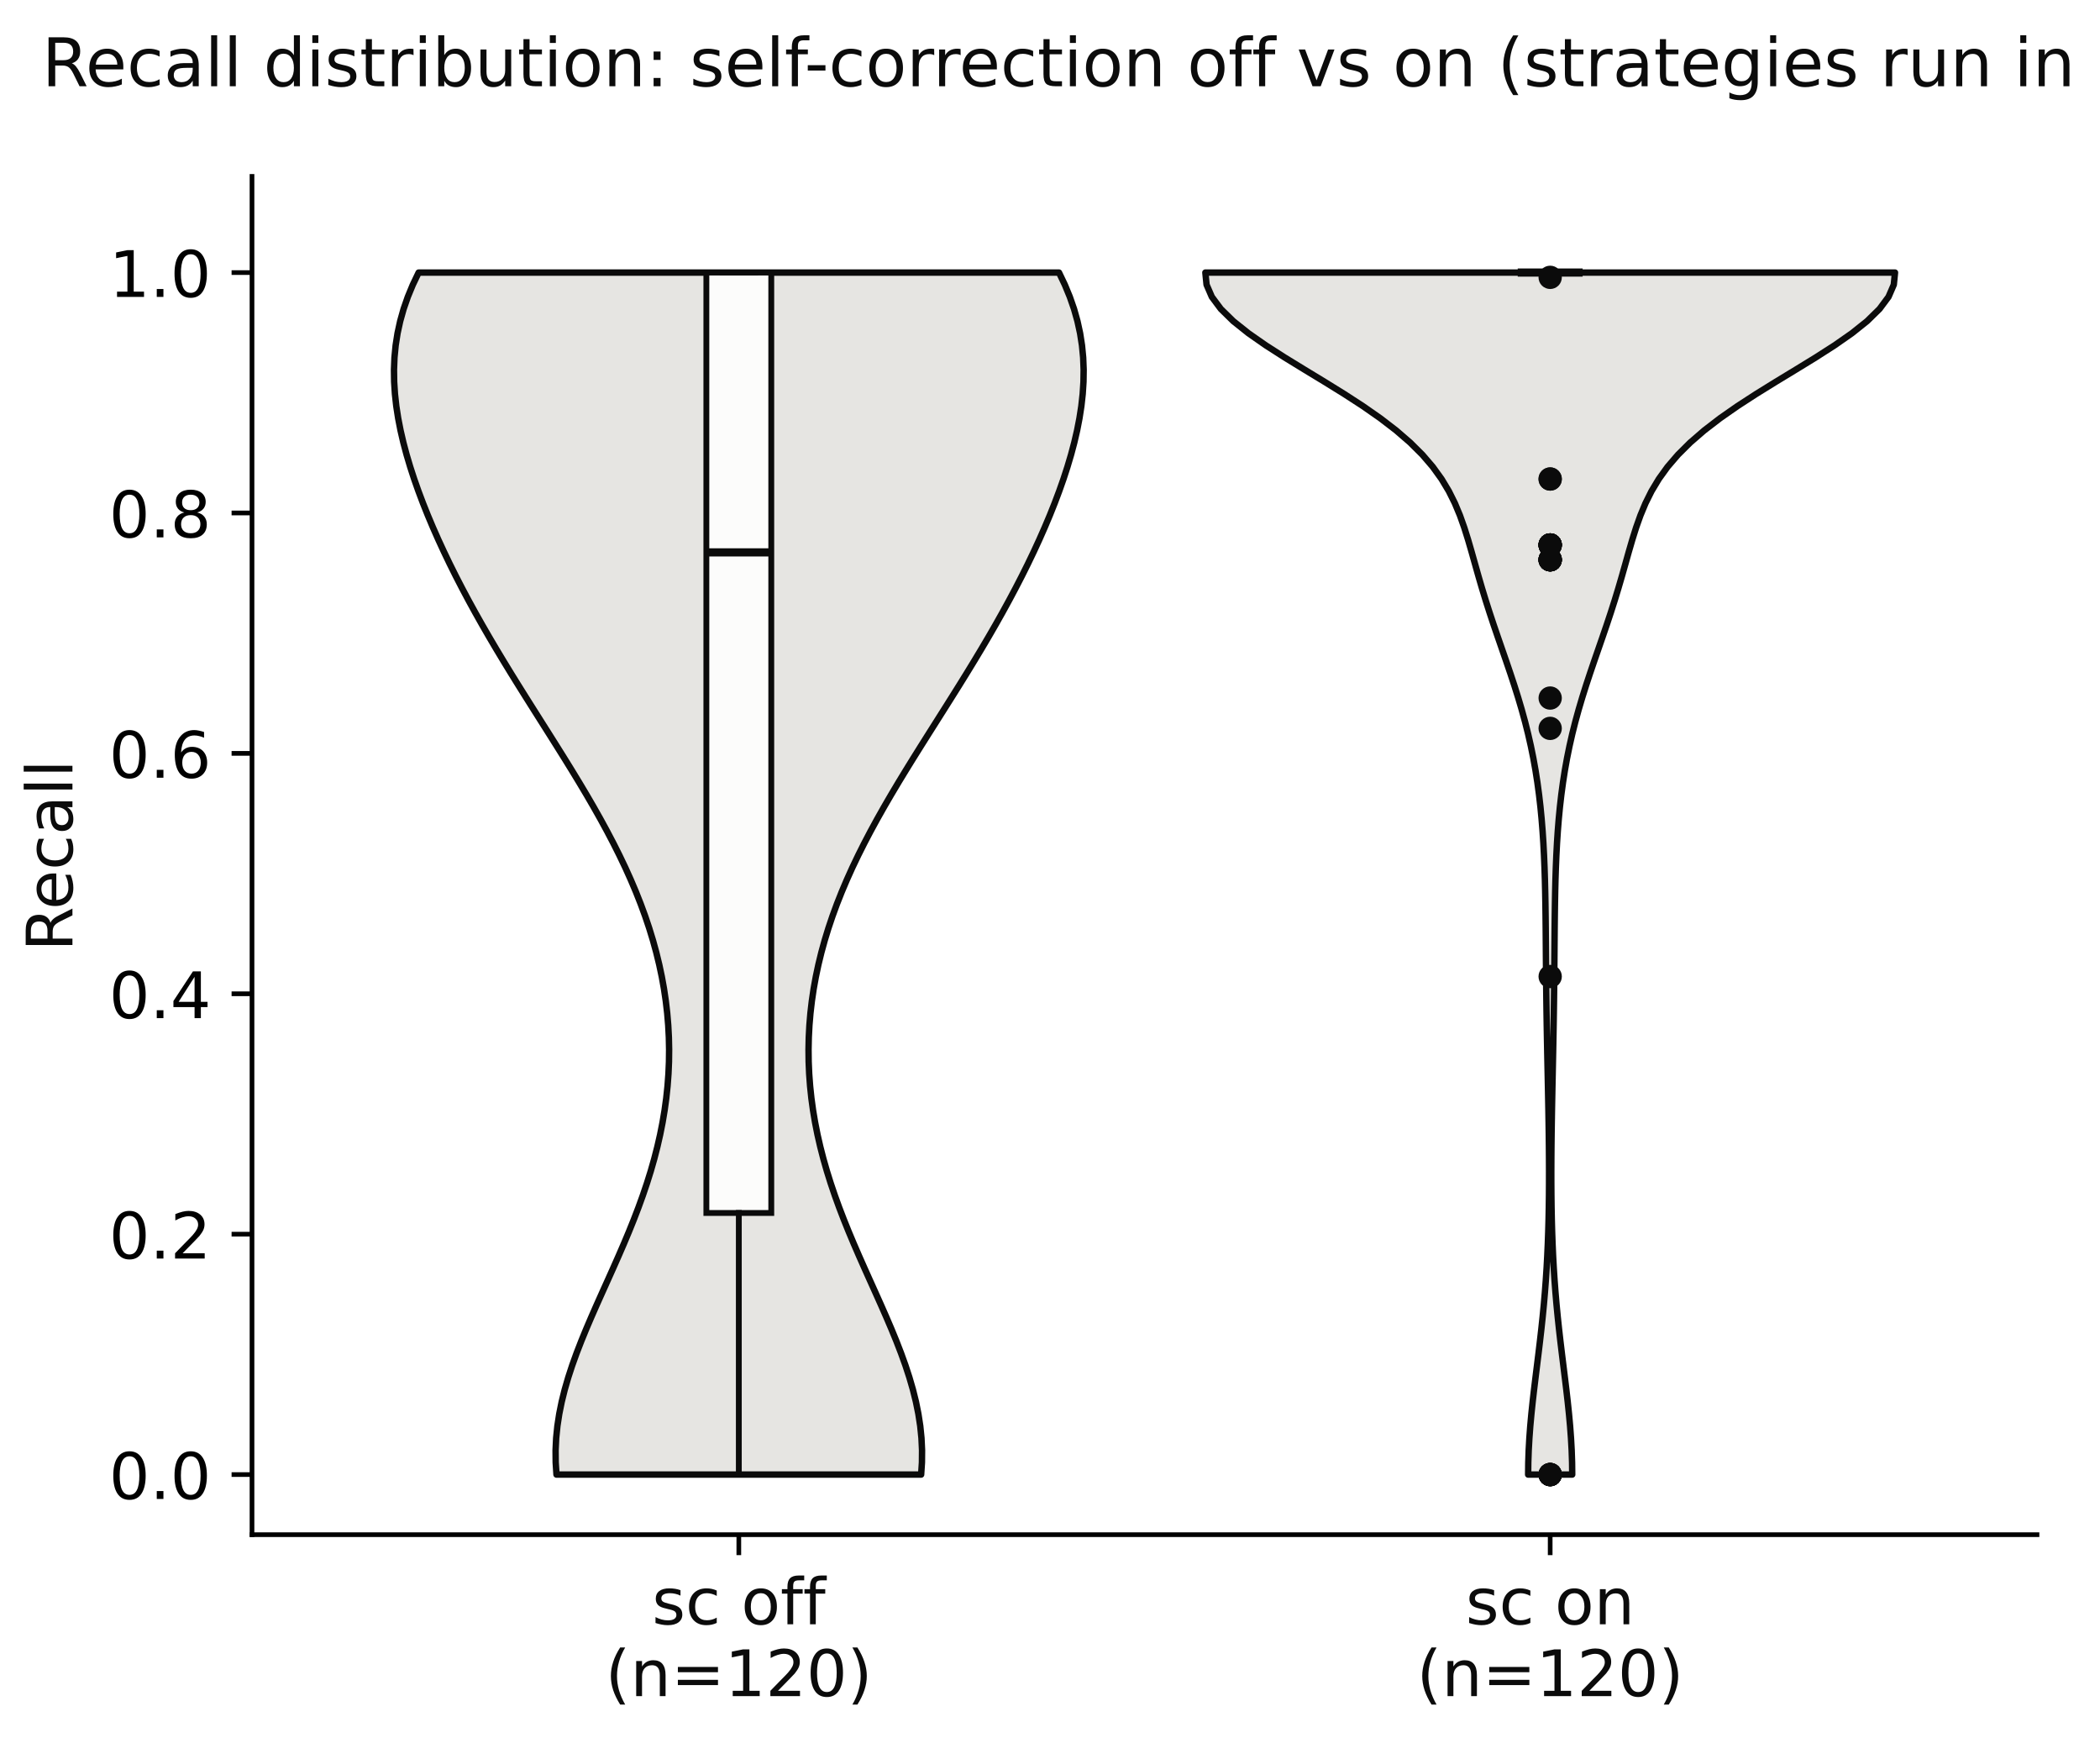
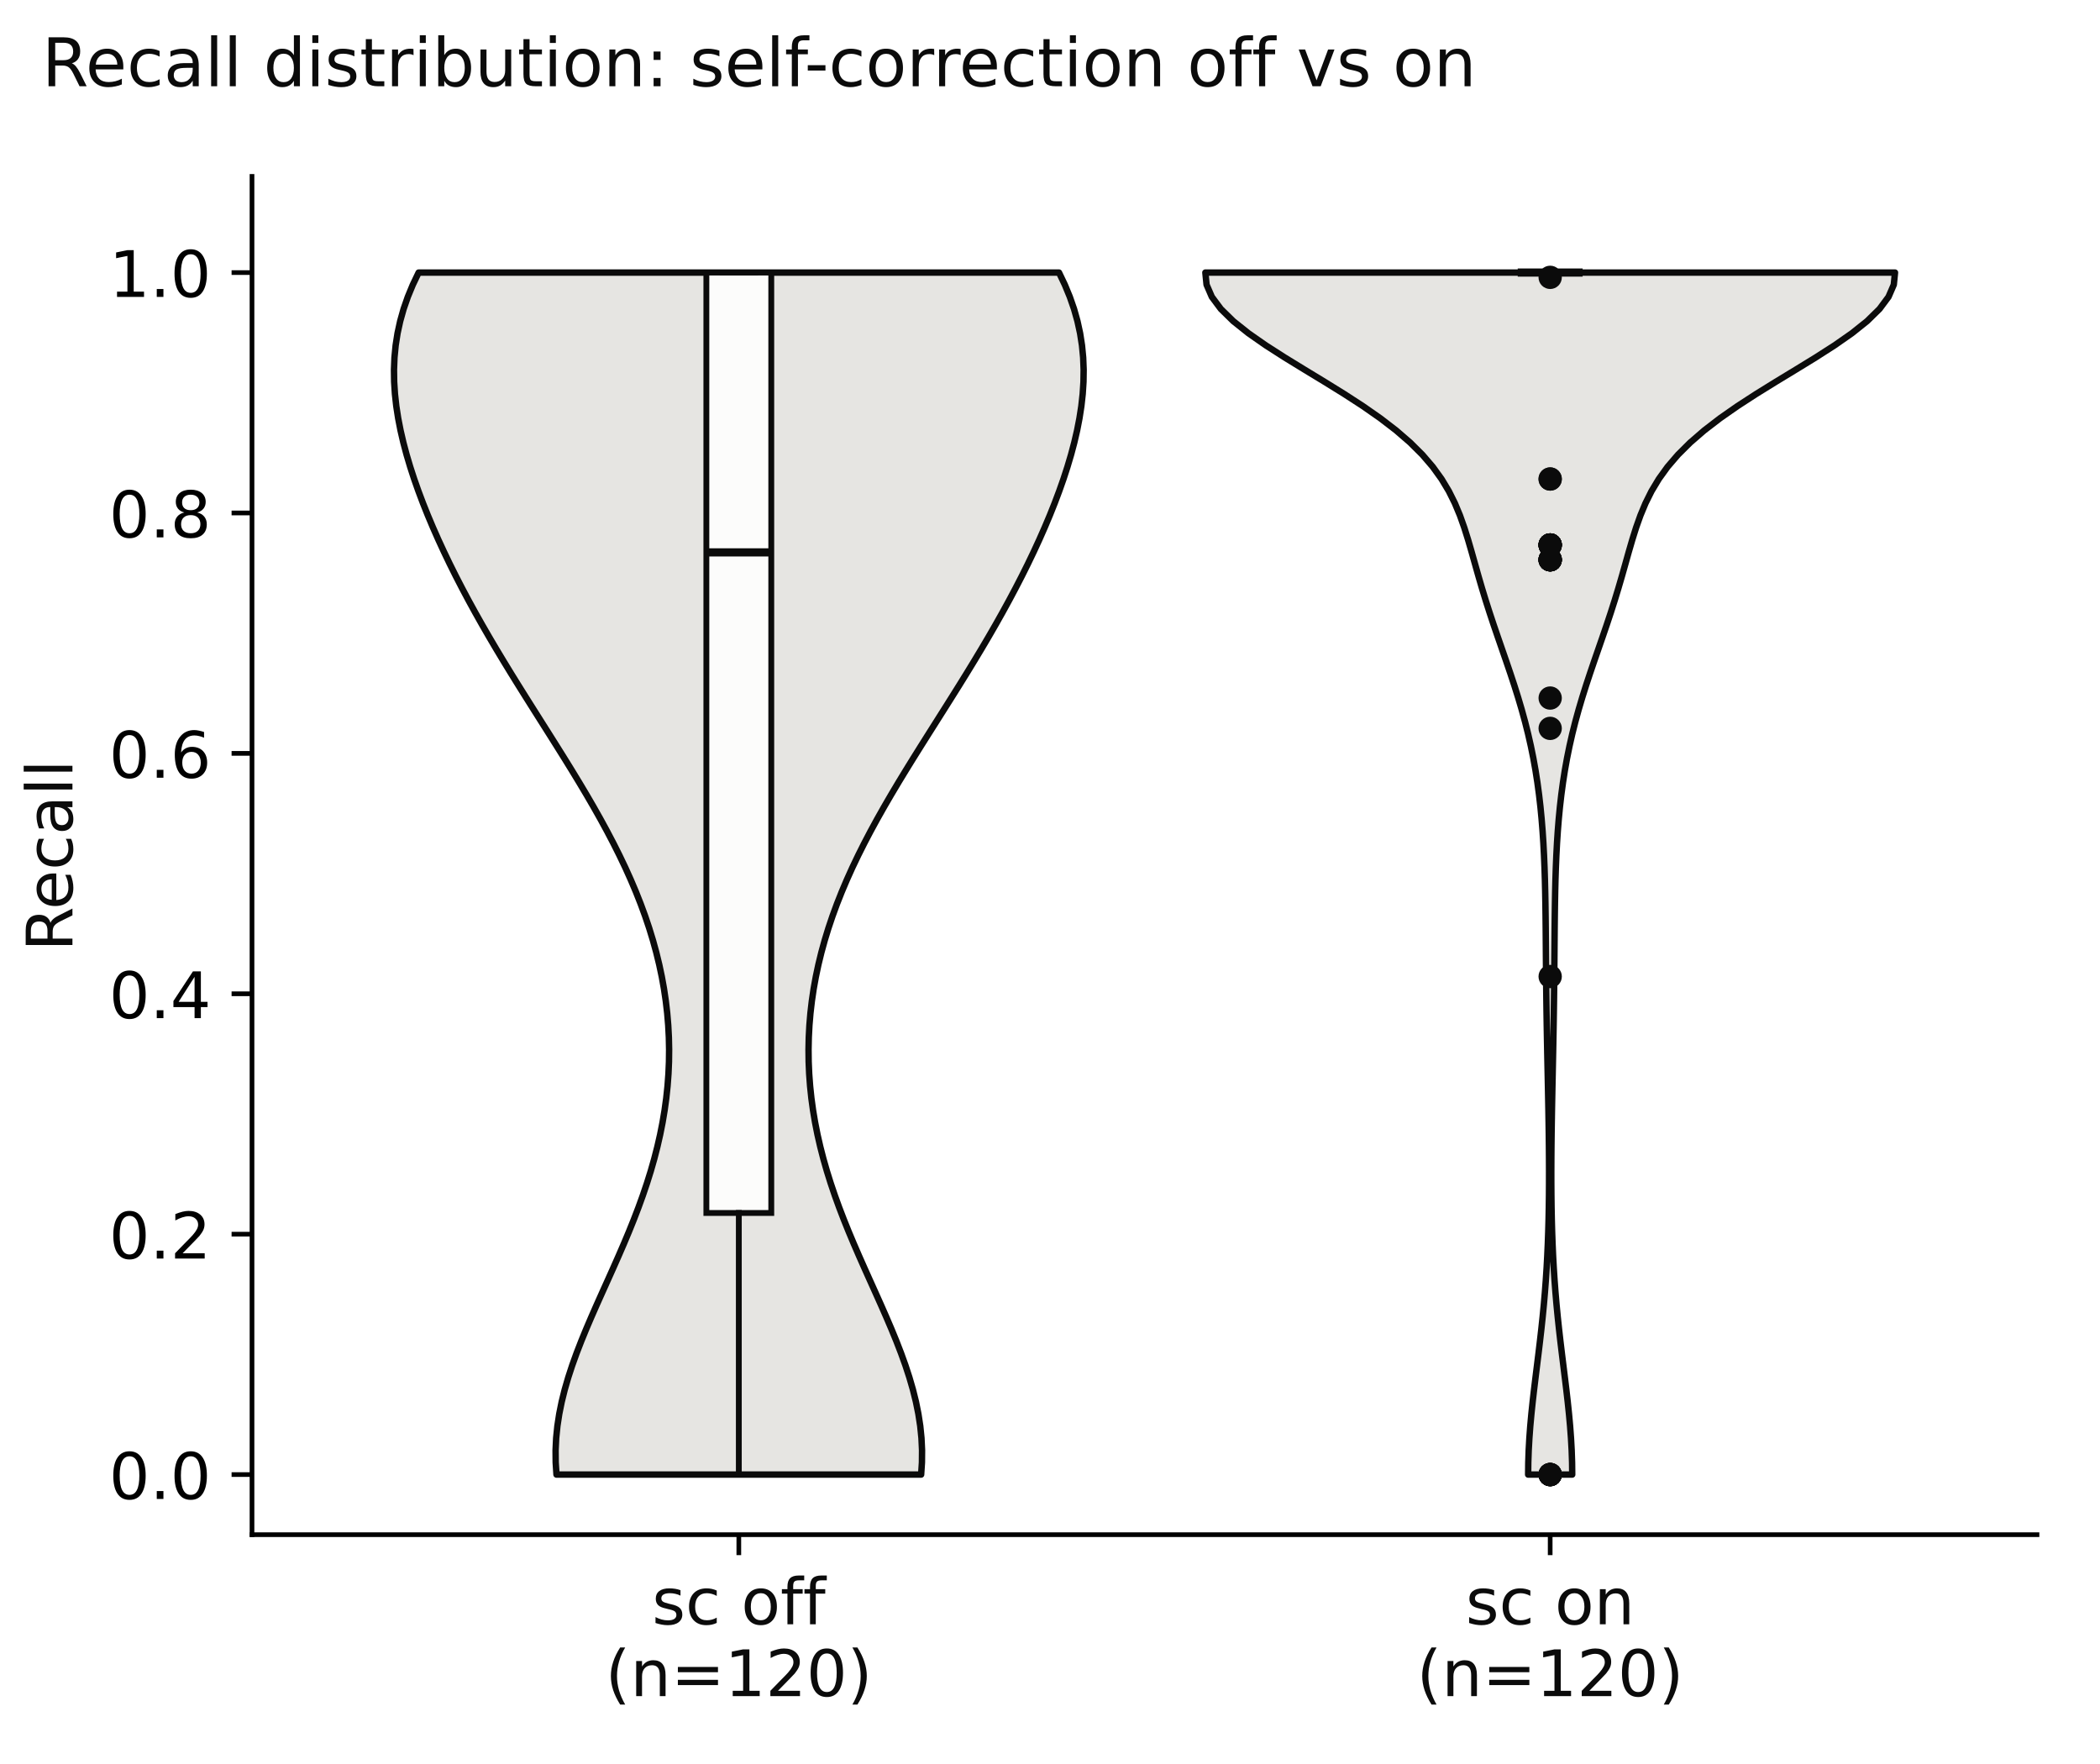
<svg xmlns="http://www.w3.org/2000/svg" xmlns:xlink="http://www.w3.org/1999/xlink" width="360pt" height="302.4pt" viewBox="0 0 360 302.4" version="1.1">
  <defs>
    <style type="text/css">*{stroke-linejoin: round; stroke-linecap: butt}</style>
  </defs>
  <g id="figure_1">
    <g id="patch_1">
      <path d="M 0 302.4  L 360 302.4  L 360 0  L 0 0  L 0 302.4  z " style="fill: none" />
    </g>
    <g id="axes_1">
      <g id="patch_2">
        <path d="M 43.2 263.088  L 349.2 263.088  L 349.2 30.24  L 43.2 30.24  L 43.2 263.088  z " style="fill: none" />
      </g>
      <g id="matplotlib.axis_1">
        <g id="xtick_1">
          <g id="line2d_1">
            <defs>
              <path id="ma180b9304b" d="M 0 0  L 0 3.5  " style="stroke: #000000; stroke-width: 0.8" />
            </defs>
            <g>
              <use xlink:href="#ma180b9304b" x="126.655" y="263.088" style="stroke: #000000; stroke-width: 0.8" />
            </g>
          </g>
          <g id="text_1">
            <text style="font-size: 11px; font-family: 'DejaVu Sans', 'Bitstream Vera Sans', 'Computer Modern Sans Serif', 'Lucida Grande', 'Verdana', 'Geneva', 'Lucid', 'Arial', 'Helvetica', 'Avant Garde', sans-serif; fill: #0b0b0b" transform="translate(111.7796 278.4463)">sc off</text>
            <text style="font-size: 11px; font-family: 'DejaVu Sans', 'Bitstream Vera Sans', 'Computer Modern Sans Serif', 'Lucida Grande', 'Verdana', 'Geneva', 'Lucid', 'Arial', 'Helvetica', 'Avant Garde', sans-serif; fill: #0b0b0b" transform="translate(103.7702 290.7639)">(n=120)</text>
          </g>
        </g>
        <g id="xtick_2">
          <g id="line2d_2">
            <g>
              <use xlink:href="#ma180b9304b" x="265.745" y="263.088" style="stroke: #000000; stroke-width: 0.8" />
            </g>
          </g>
          <g id="text_2">
            <text style="font-size: 11px; font-family: 'DejaVu Sans', 'Bitstream Vera Sans', 'Computer Modern Sans Serif', 'Lucida Grande', 'Verdana', 'Geneva', 'Lucid', 'Arial', 'Helvetica', 'Avant Garde', sans-serif; fill: #0b0b0b" transform="translate(251.2573 278.4463)">sc on</text>
            <text style="font-size: 11px; font-family: 'DejaVu Sans', 'Bitstream Vera Sans', 'Computer Modern Sans Serif', 'Lucida Grande', 'Verdana', 'Geneva', 'Lucid', 'Arial', 'Helvetica', 'Avant Garde', sans-serif; fill: #0b0b0b" transform="translate(242.8612 290.7639)">(n=120)</text>
          </g>
        </g>
      </g>
      <g id="matplotlib.axis_2">
        <g id="ytick_1">
          <g id="line2d_3">
            <defs>
              <path id="m6b4971de90" d="M 0 0  L -3.5 0  " style="stroke: #000000; stroke-width: 0.8" />
            </defs>
            <g>
              <use xlink:href="#m6b4971de90" x="43.2" y="252.785" style="stroke: #000000; stroke-width: 0.8" />
            </g>
          </g>
          <g id="text_3">
            <text style="font-size: 11px; font-family: 'DejaVu Sans', 'Bitstream Vera Sans', 'Computer Modern Sans Serif', 'Lucida Grande', 'Verdana', 'Geneva', 'Lucid', 'Arial', 'Helvetica', 'Avant Garde', sans-serif; text-anchor: end" x="36.2" y="256.964" transform="rotate(-0 36.2 256.9641)">0.0</text>
          </g>
        </g>
        <g id="ytick_2">
          <g id="line2d_4">
            <g>
              <use xlink:href="#m6b4971de90" x="43.2" y="211.573" style="stroke: #000000; stroke-width: 0.8" />
            </g>
          </g>
          <g id="text_4">
            <text style="font-size: 11px; font-family: 'DejaVu Sans', 'Bitstream Vera Sans', 'Computer Modern Sans Serif', 'Lucida Grande', 'Verdana', 'Geneva', 'Lucid', 'Arial', 'Helvetica', 'Avant Garde', sans-serif; text-anchor: end" x="36.2" y="215.752" transform="rotate(-0 36.2 215.7521)">0.2</text>
          </g>
        </g>
        <g id="ytick_3">
          <g id="line2d_5">
            <g>
              <use xlink:href="#m6b4971de90" x="43.2" y="170.361" style="stroke: #000000; stroke-width: 0.8" />
            </g>
          </g>
          <g id="text_5">
            <text style="font-size: 11px; font-family: 'DejaVu Sans', 'Bitstream Vera Sans', 'Computer Modern Sans Serif', 'Lucida Grande', 'Verdana', 'Geneva', 'Lucid', 'Arial', 'Helvetica', 'Avant Garde', sans-serif; text-anchor: end" x="36.2" y="174.54" transform="rotate(-0 36.2 174.5401)">0.4</text>
          </g>
        </g>
        <g id="ytick_4">
          <g id="line2d_6">
            <g>
              <use xlink:href="#m6b4971de90" x="43.2" y="129.149" style="stroke: #000000; stroke-width: 0.8" />
            </g>
          </g>
          <g id="text_6">
            <text style="font-size: 11px; font-family: 'DejaVu Sans', 'Bitstream Vera Sans', 'Computer Modern Sans Serif', 'Lucida Grande', 'Verdana', 'Geneva', 'Lucid', 'Arial', 'Helvetica', 'Avant Garde', sans-serif; text-anchor: end" x="36.2" y="133.328" transform="rotate(-0 36.2 133.328)">0.6</text>
          </g>
        </g>
        <g id="ytick_5">
          <g id="line2d_7">
            <g>
              <use xlink:href="#m6b4971de90" x="43.2" y="87.937" style="stroke: #000000; stroke-width: 0.8" />
            </g>
          </g>
          <g id="text_7">
            <text style="font-size: 11px; font-family: 'DejaVu Sans', 'Bitstream Vera Sans', 'Computer Modern Sans Serif', 'Lucida Grande', 'Verdana', 'Geneva', 'Lucid', 'Arial', 'Helvetica', 'Avant Garde', sans-serif; text-anchor: end" x="36.2" y="92.116" transform="rotate(-0 36.2 92.11599)">0.8</text>
          </g>
        </g>
        <g id="ytick_6">
          <g id="line2d_8">
            <g>
              <use xlink:href="#m6b4971de90" x="43.2" y="46.725" style="stroke: #000000; stroke-width: 0.8" />
            </g>
          </g>
          <g id="text_8">
            <text style="font-size: 11px; font-family: 'DejaVu Sans', 'Bitstream Vera Sans', 'Computer Modern Sans Serif', 'Lucida Grande', 'Verdana', 'Geneva', 'Lucid', 'Arial', 'Helvetica', 'Avant Garde', sans-serif; text-anchor: end" x="36.2" y="50.904" transform="rotate(-0 36.2 50.90396)">1.0</text>
          </g>
        </g>
        <g id="text_9">
          <text style="font-size: 11px; font-family: 'DejaVu Sans', 'Bitstream Vera Sans', 'Computer Modern Sans Serif', 'Lucida Grande', 'Verdana', 'Geneva', 'Lucid', 'Arial', 'Helvetica', 'Avant Garde', sans-serif; text-anchor: middle; fill: #0b0b0b" x="12.419" y="146.664" transform="rotate(-90 12.41891 146.664)">Recall</text>
        </g>
      </g>
      <g id="FillBetweenPolyCollection_1">
        <defs>
          <path id="m2d0f9cae7c" d="M 157.911 -49.615  L 95.398 -49.615  L 95.262 -51.696  L 95.244 -53.778  L 95.342 -55.859  L 95.553 -57.941  L 95.873 -60.022  L 96.294 -62.104  L 96.811 -64.185  L 97.414 -66.266  L 98.095 -68.348  L 98.844 -70.429  L 99.651 -72.511  L 100.504 -74.592  L 101.394 -76.673  L 102.31 -78.755  L 103.242 -80.836  L 104.18 -82.918  L 105.114 -84.999  L 106.036 -87.08  L 106.938 -89.162  L 107.812 -91.243  L 108.651 -93.325  L 109.45 -95.406  L 110.204 -97.488  L 110.908 -99.569  L 111.56 -101.65  L 112.154 -103.732  L 112.69 -105.813  L 113.166 -107.895  L 113.579 -109.976  L 113.929 -112.057  L 114.215 -114.139  L 114.436 -116.22  L 114.591 -118.302  L 114.681 -120.383  L 114.705 -122.465  L 114.662 -124.546  L 114.553 -126.627  L 114.378 -128.709  L 114.136 -130.79  L 113.828 -132.872  L 113.453 -134.953  L 113.012 -137.034  L 112.505 -139.116  L 111.932 -141.197  L 111.295 -143.279  L 110.594 -145.36  L 109.831 -147.442  L 109.007 -149.523  L 108.124 -151.604  L 107.185 -153.686  L 106.191 -155.767  L 105.147 -157.849  L 104.055 -159.93  L 102.92 -162.011  L 101.745 -164.093  L 100.535 -166.174  L 99.294 -168.256  L 98.029 -170.337  L 96.742 -172.419  L 95.44 -174.5  L 94.128 -176.581  L 92.811 -178.663  L 91.494 -180.744  L 90.182 -182.826  L 88.878 -184.907  L 87.588 -186.988  L 86.316 -189.07  L 85.064 -191.151  L 83.836 -193.233  L 82.635 -195.314  L 81.463 -197.396  L 80.322 -199.477  L 79.215 -201.558  L 78.141 -203.64  L 77.104 -205.721  L 76.105 -207.803  L 75.144 -209.884  L 74.224 -211.965  L 73.346 -214.047  L 72.514 -216.128  L 71.73 -218.21  L 70.996 -220.291  L 70.318 -222.373  L 69.7 -224.454  L 69.146 -226.535  L 68.663 -228.617  L 68.258 -230.698  L 67.935 -232.78  L 67.704 -234.861  L 67.57 -236.942  L 67.541 -239.024  L 67.624 -241.105  L 67.825 -243.187  L 68.15 -245.268  L 68.604 -247.35  L 69.19 -249.431  L 69.913 -251.512  L 70.772 -253.594  L 71.768 -255.675  L 181.541 -255.675  L 181.541 -255.675  L 182.537 -253.594  L 183.396 -251.512  L 184.119 -249.431  L 184.705 -247.35  L 185.159 -245.268  L 185.484 -243.187  L 185.685 -241.105  L 185.768 -239.024  L 185.739 -236.942  L 185.605 -234.861  L 185.374 -232.78  L 185.051 -230.698  L 184.646 -228.617  L 184.163 -226.535  L 183.609 -224.454  L 182.991 -222.373  L 182.313 -220.291  L 181.579 -218.21  L 180.795 -216.128  L 179.963 -214.047  L 179.085 -211.965  L 178.165 -209.884  L 177.205 -207.803  L 176.205 -205.721  L 175.168 -203.64  L 174.094 -201.558  L 172.987 -199.477  L 171.846 -197.396  L 170.674 -195.314  L 169.473 -193.233  L 168.245 -191.151  L 166.993 -189.07  L 165.721 -186.988  L 164.431 -184.907  L 163.127 -182.826  L 161.815 -180.744  L 160.498 -178.663  L 159.181 -176.581  L 157.869 -174.5  L 156.567 -172.419  L 155.281 -170.337  L 154.015 -168.256  L 152.774 -166.174  L 151.564 -164.093  L 150.389 -162.011  L 149.254 -159.93  L 148.162 -157.849  L 147.118 -155.767  L 146.124 -153.686  L 145.185 -151.604  L 144.302 -149.523  L 143.478 -147.442  L 142.715 -145.36  L 142.014 -143.279  L 141.377 -141.197  L 140.804 -139.116  L 140.297 -137.034  L 139.856 -134.953  L 139.481 -132.872  L 139.173 -130.79  L 138.931 -128.709  L 138.756 -126.627  L 138.647 -124.546  L 138.605 -122.465  L 138.628 -120.383  L 138.718 -118.302  L 138.874 -116.22  L 139.094 -114.139  L 139.38 -112.057  L 139.73 -109.976  L 140.143 -107.895  L 140.619 -105.813  L 141.155 -103.732  L 141.75 -101.65  L 142.401 -99.569  L 143.105 -97.488  L 143.859 -95.406  L 144.658 -93.325  L 145.497 -91.243  L 146.371 -89.162  L 147.273 -87.08  L 148.195 -84.999  L 149.129 -82.918  L 150.067 -80.836  L 150.999 -78.755  L 151.915 -76.673  L 152.805 -74.592  L 153.659 -72.511  L 154.465 -70.429  L 155.214 -68.348  L 155.895 -66.266  L 156.498 -64.185  L 157.015 -62.104  L 157.436 -60.022  L 157.756 -57.941  L 157.967 -55.859  L 158.065 -53.778  L 158.047 -51.696  L 157.911 -49.615  z " style="stroke: #0b0b0b; stroke-width: 1.1" />
        </defs>
        <g clip-path="url(#pfdb9e54566)">
          <use xlink:href="#m2d0f9cae7c" x="0" y="302.4" style="fill: #e6e5e2; stroke: #0b0b0b; stroke-width: 1.1" />
        </g>
      </g>
      <g id="FillBetweenPolyCollection_2">
        <defs>
          <path id="m471d40e1f5" d="M 269.524 -49.615  L 261.967 -49.615  L 261.991 -51.696  L 262.062 -53.778  L 262.178 -55.859  L 262.333 -57.941  L 262.524 -60.022  L 262.742 -62.104  L 262.981 -64.185  L 263.233 -66.266  L 263.491 -68.348  L 263.748 -70.429  L 263.997 -72.511  L 264.235 -74.592  L 264.456 -76.673  L 264.658 -78.755  L 264.838 -80.836  L 264.996 -82.918  L 265.132 -84.999  L 265.246 -87.08  L 265.339 -89.162  L 265.413 -91.243  L 265.47 -93.325  L 265.511 -95.406  L 265.537 -97.488  L 265.55 -99.569  L 265.553 -101.65  L 265.545 -103.732  L 265.529 -105.813  L 265.506 -107.895  L 265.476 -109.976  L 265.442 -112.057  L 265.403 -114.139  L 265.362 -116.22  L 265.319 -118.302  L 265.276 -120.383  L 265.234 -122.465  L 265.194 -124.546  L 265.156 -126.627  L 265.122 -128.709  L 265.093 -130.79  L 265.067 -132.872  L 265.046 -134.953  L 265.027 -137.034  L 265.011 -139.116  L 264.995 -141.197  L 264.978 -143.279  L 264.956 -145.36  L 264.928 -147.442  L 264.89 -149.523  L 264.84 -151.604  L 264.773 -153.686  L 264.687 -155.767  L 264.578 -157.849  L 264.442 -159.93  L 264.275 -162.011  L 264.074 -164.093  L 263.834 -166.174  L 263.554 -168.256  L 263.229 -170.337  L 262.856 -172.419  L 262.433 -174.5  L 261.961 -176.581  L 261.438 -178.663  L 260.866 -180.744  L 260.25 -182.826  L 259.595 -184.907  L 258.908 -186.988  L 258.199 -189.07  L 257.478 -191.151  L 256.757 -193.233  L 256.045 -195.314  L 255.354 -197.396  L 254.689 -199.477  L 254.054 -201.558  L 253.446 -203.64  L 252.858 -205.721  L 252.272 -207.803  L 251.667 -209.884  L 251.013 -211.965  L 250.273 -214.047  L 249.406 -216.128  L 248.37 -218.21  L 247.12 -220.291  L 245.618 -222.373  L 243.831 -224.454  L 241.738 -226.535  L 239.332 -228.617  L 236.624 -230.698  L 233.642 -232.78  L 230.436 -234.861  L 227.076 -236.942  L 223.648 -239.024  L 220.254 -241.105  L 217.007 -243.187  L 214.022 -245.268  L 211.414 -247.35  L 209.29 -249.431  L 207.742 -251.512  L 206.84 -253.594  L 206.632 -255.675  L 324.859 -255.675  L 324.859 -255.675  L 324.651 -253.594  L 323.749 -251.512  L 322.201 -249.431  L 320.077 -247.35  L 317.469 -245.268  L 314.484 -243.187  L 311.237 -241.105  L 307.843 -239.024  L 304.415 -236.942  L 301.055 -234.861  L 297.849 -232.78  L 294.867 -230.698  L 292.159 -228.617  L 289.753 -226.535  L 287.66 -224.454  L 285.873 -222.373  L 284.371 -220.291  L 283.121 -218.21  L 282.085 -216.128  L 281.218 -214.047  L 280.478 -211.965  L 279.824 -209.884  L 279.219 -207.803  L 278.633 -205.721  L 278.045 -203.64  L 277.437 -201.558  L 276.802 -199.477  L 276.137 -197.396  L 275.446 -195.314  L 274.734 -193.233  L 274.013 -191.151  L 273.292 -189.07  L 272.583 -186.988  L 271.896 -184.907  L 271.241 -182.826  L 270.625 -180.744  L 270.053 -178.663  L 269.53 -176.581  L 269.057 -174.5  L 268.635 -172.419  L 268.262 -170.337  L 267.937 -168.256  L 267.656 -166.174  L 267.417 -164.093  L 267.216 -162.011  L 267.049 -159.93  L 266.913 -157.849  L 266.804 -155.767  L 266.718 -153.686  L 266.651 -151.604  L 266.6 -149.523  L 266.563 -147.442  L 266.535 -145.36  L 266.513 -143.279  L 266.496 -141.197  L 266.48 -139.116  L 266.463 -137.034  L 266.445 -134.953  L 266.423 -132.872  L 266.398 -130.79  L 266.368 -128.709  L 266.335 -126.627  L 266.297 -124.546  L 266.257 -122.465  L 266.215 -120.383  L 266.172 -118.302  L 266.129 -116.22  L 266.088 -114.139  L 266.049 -112.057  L 266.015 -109.976  L 265.985 -107.895  L 265.962 -105.813  L 265.946 -103.732  L 265.938 -101.65  L 265.94 -99.569  L 265.954 -97.488  L 265.98 -95.406  L 266.021 -93.325  L 266.077 -91.243  L 266.152 -89.162  L 266.245 -87.08  L 266.359 -84.999  L 266.495 -82.918  L 266.653 -80.836  L 266.833 -78.755  L 267.035 -76.673  L 267.256 -74.592  L 267.493 -72.511  L 267.743 -70.429  L 268 -68.348  L 268.258 -66.266  L 268.51 -64.185  L 268.749 -62.104  L 268.967 -60.022  L 269.158 -57.941  L 269.313 -55.859  L 269.429 -53.778  L 269.5 -51.696  L 269.524 -49.615  z " style="stroke: #0b0b0b; stroke-width: 1.1" />
        </defs>
        <g clip-path="url(#pfdb9e54566)">
          <use xlink:href="#m471d40e1f5" x="0" y="302.4" style="fill: #e6e5e2; stroke: #0b0b0b; stroke-width: 1.1" />
        </g>
      </g>
      <g id="patch_3">
        <path d="M 43.2 263.088  L 43.2 30.24  " style="fill: none; stroke: #000000; stroke-width: 0.8; stroke-linejoin: miter; stroke-linecap: square" />
      </g>
      <g id="patch_4">
        <path d="M 43.2 263.088  L 349.2 263.088  " style="fill: none; stroke: #000000; stroke-width: 0.8; stroke-linejoin: miter; stroke-linecap: square" />
      </g>
      <g id="patch_5">
        <path d="M 121.091 207.94  L 132.218 207.94  L 132.218 46.725  L 121.091 46.725  L 121.091 207.94  z " clip-path="url(#pfdb9e54566)" style="fill: #fcfcfb; stroke: #0b0b0b; stroke-linejoin: miter" />
      </g>
      <g id="line2d_9">
        <path d="M 126.655 207.94  L 126.655 252.785  " clip-path="url(#pfdb9e54566)" style="fill: none; stroke: #0b0b0b; stroke-linecap: square" />
      </g>
      <g id="line2d_10">
        <path d="M 126.655 46.725  L 126.655 46.725  " clip-path="url(#pfdb9e54566)" style="fill: none; stroke: #0b0b0b; stroke-linecap: square" />
      </g>
      <g id="line2d_11">
        <path d="M 123.873 252.785  L 129.436 252.785  " clip-path="url(#pfdb9e54566)" style="fill: none; stroke: #0b0b0b; stroke-linecap: square" />
      </g>
      <g id="line2d_12">
        <path d="M 123.873 46.725  L 129.436 46.725  " clip-path="url(#pfdb9e54566)" style="fill: none; stroke: #0b0b0b; stroke-linecap: square" />
      </g>
      <g id="line2d_13" />
      <g id="patch_6">
        <path d="M 260.182 46.725  L 271.309 46.725  L 271.309 46.725  L 260.182 46.725  L 260.182 46.725  z " clip-path="url(#pfdb9e54566)" style="fill: #fcfcfb; stroke: #0b0b0b; stroke-linejoin: miter" />
      </g>
      <g id="line2d_14">
        <path d="M 265.745 46.725  L 265.745 46.725  " clip-path="url(#pfdb9e54566)" style="fill: none; stroke: #0b0b0b; stroke-linecap: square" />
      </g>
      <g id="line2d_15">
        <path d="M 265.745 46.725  L 265.745 46.725  " clip-path="url(#pfdb9e54566)" style="fill: none; stroke: #0b0b0b; stroke-linecap: square" />
      </g>
      <g id="line2d_16">
        <path d="M 262.964 46.725  L 268.527 46.725  " clip-path="url(#pfdb9e54566)" style="fill: none; stroke: #0b0b0b; stroke-linecap: square" />
      </g>
      <g id="line2d_17">
        <path d="M 262.964 46.725  L 268.527 46.725  " clip-path="url(#pfdb9e54566)" style="fill: none; stroke: #0b0b0b; stroke-linecap: square" />
      </g>
      <g id="line2d_18">
        <defs>
          <path id="m8fad29a888" d="M 0 1.5  C 0.398 1.5 0.779 1.342 1.061 1.061  C 1.342 0.779 1.5 0.398 1.5 0  C 1.5 -0.398 1.342 -0.779 1.061 -1.061  C 0.779 -1.342 0.398 -1.5 0 -1.5  C -0.398 -1.5 -0.779 -1.342 -1.061 -1.061  C -1.342 -0.779 -1.5 -0.398 -1.5 0  C -1.5 0.398 -1.342 0.779 -1.061 1.061  C -0.779 1.342 -0.398 1.5 0 1.5  z " style="stroke: #0b0b0b" />
        </defs>
        <g clip-path="url(#pfdb9e54566)">
          <use xlink:href="#m8fad29a888" x="265.745" y="95.96" style="fill: #0b0b0b; stroke: #0b0b0b" />
          <use xlink:href="#m8fad29a888" x="265.745" y="95.96" style="fill: #0b0b0b; stroke: #0b0b0b" />
          <use xlink:href="#m8fad29a888" x="265.745" y="252.785" style="fill: #0b0b0b; stroke: #0b0b0b" />
          <use xlink:href="#m8fad29a888" x="265.745" y="93.424" style="fill: #0b0b0b; stroke: #0b0b0b" />
          <use xlink:href="#m8fad29a888" x="265.745" y="82.116" style="fill: #0b0b0b; stroke: #0b0b0b" />
          <use xlink:href="#m8fad29a888" x="265.745" y="252.785" style="fill: #0b0b0b; stroke: #0b0b0b" />
          <use xlink:href="#m8fad29a888" x="265.745" y="252.785" style="fill: #0b0b0b; stroke: #0b0b0b" />
          <use xlink:href="#m8fad29a888" x="265.745" y="119.666" style="fill: #0b0b0b; stroke: #0b0b0b" />
          <use xlink:href="#m8fad29a888" x="265.745" y="95.96" style="fill: #0b0b0b; stroke: #0b0b0b" />
          <use xlink:href="#m8fad29a888" x="265.745" y="95.96" style="fill: #0b0b0b; stroke: #0b0b0b" />
          <use xlink:href="#m8fad29a888" x="265.745" y="47.545" style="fill: #0b0b0b; stroke: #0b0b0b" />
          <use xlink:href="#m8fad29a888" x="265.745" y="93.424" style="fill: #0b0b0b; stroke: #0b0b0b" />
          <use xlink:href="#m8fad29a888" x="265.745" y="167.402" style="fill: #0b0b0b; stroke: #0b0b0b" />
          <use xlink:href="#m8fad29a888" x="265.745" y="93.424" style="fill: #0b0b0b; stroke: #0b0b0b" />
          <use xlink:href="#m8fad29a888" x="265.745" y="93.424" style="fill: #0b0b0b; stroke: #0b0b0b" />
          <use xlink:href="#m8fad29a888" x="265.745" y="82.116" style="fill: #0b0b0b; stroke: #0b0b0b" />
          <use xlink:href="#m8fad29a888" x="265.745" y="252.785" style="fill: #0b0b0b; stroke: #0b0b0b" />
          <use xlink:href="#m8fad29a888" x="265.745" y="95.96" style="fill: #0b0b0b; stroke: #0b0b0b" />
          <use xlink:href="#m8fad29a888" x="265.745" y="95.96" style="fill: #0b0b0b; stroke: #0b0b0b" />
          <use xlink:href="#m8fad29a888" x="265.745" y="95.96" style="fill: #0b0b0b; stroke: #0b0b0b" />
          <use xlink:href="#m8fad29a888" x="265.745" y="124.864" style="fill: #0b0b0b; stroke: #0b0b0b" />
          <use xlink:href="#m8fad29a888" x="265.745" y="93.424" style="fill: #0b0b0b; stroke: #0b0b0b" />
          <use xlink:href="#m8fad29a888" x="265.745" y="93.424" style="fill: #0b0b0b; stroke: #0b0b0b" />
          <use xlink:href="#m8fad29a888" x="265.745" y="95.96" style="fill: #0b0b0b; stroke: #0b0b0b" />
          <use xlink:href="#m8fad29a888" x="265.745" y="93.424" style="fill: #0b0b0b; stroke: #0b0b0b" />
          <use xlink:href="#m8fad29a888" x="265.745" y="93.424" style="fill: #0b0b0b; stroke: #0b0b0b" />
          <use xlink:href="#m8fad29a888" x="265.745" y="252.785" style="fill: #0b0b0b; stroke: #0b0b0b" />
          <use xlink:href="#m8fad29a888" x="265.745" y="252.785" style="fill: #0b0b0b; stroke: #0b0b0b" />
        </g>
      </g>
      <g id="line2d_19">
        <path d="M 121.091 94.692  L 132.218 94.692  " clip-path="url(#pfdb9e54566)" style="fill: none; stroke: #0b0b0b; stroke-width: 1.4" />
      </g>
      <g id="line2d_20">
        <path d="M 260.182 46.725  L 271.309 46.725  " clip-path="url(#pfdb9e54566)" style="fill: none; stroke: #0b0b0b; stroke-width: 1.4" />
      </g>
    </g>
    <g id="text_10">
-       <text style="font-size: 11.5px; font-family: 'DejaVu Sans', 'Bitstream Vera Sans', 'Computer Modern Sans Serif', 'Lucida Grande', 'Verdana', 'Geneva', 'Lucid', 'Arial', 'Helvetica', 'Avant Garde', sans-serif; text-anchor: start; fill: #0b0b0b" x="7.2" y="14.786" transform="rotate(-0 7.2 14.7862)">Recall distribution: self-correction off vs on (strategies run in both states)</text>
+       <text style="font-size: 11.5px; font-family: 'DejaVu Sans', 'Bitstream Vera Sans', 'Computer Modern Sans Serif', 'Lucida Grande', 'Verdana', 'Geneva', 'Lucid', 'Arial', 'Helvetica', 'Avant Garde', sans-serif; text-anchor: start; fill: #0b0b0b" x="7.2" y="14.786" transform="rotate(-0 7.2 14.7862)">Recall distribution: self-correction off vs on</text>
    </g>
  </g>
  <defs>
    <clipPath id="pfdb9e54566">
      <rect x="43.2" y="30.24" width="306" height="232.848" />
    </clipPath>
  </defs>
</svg>
